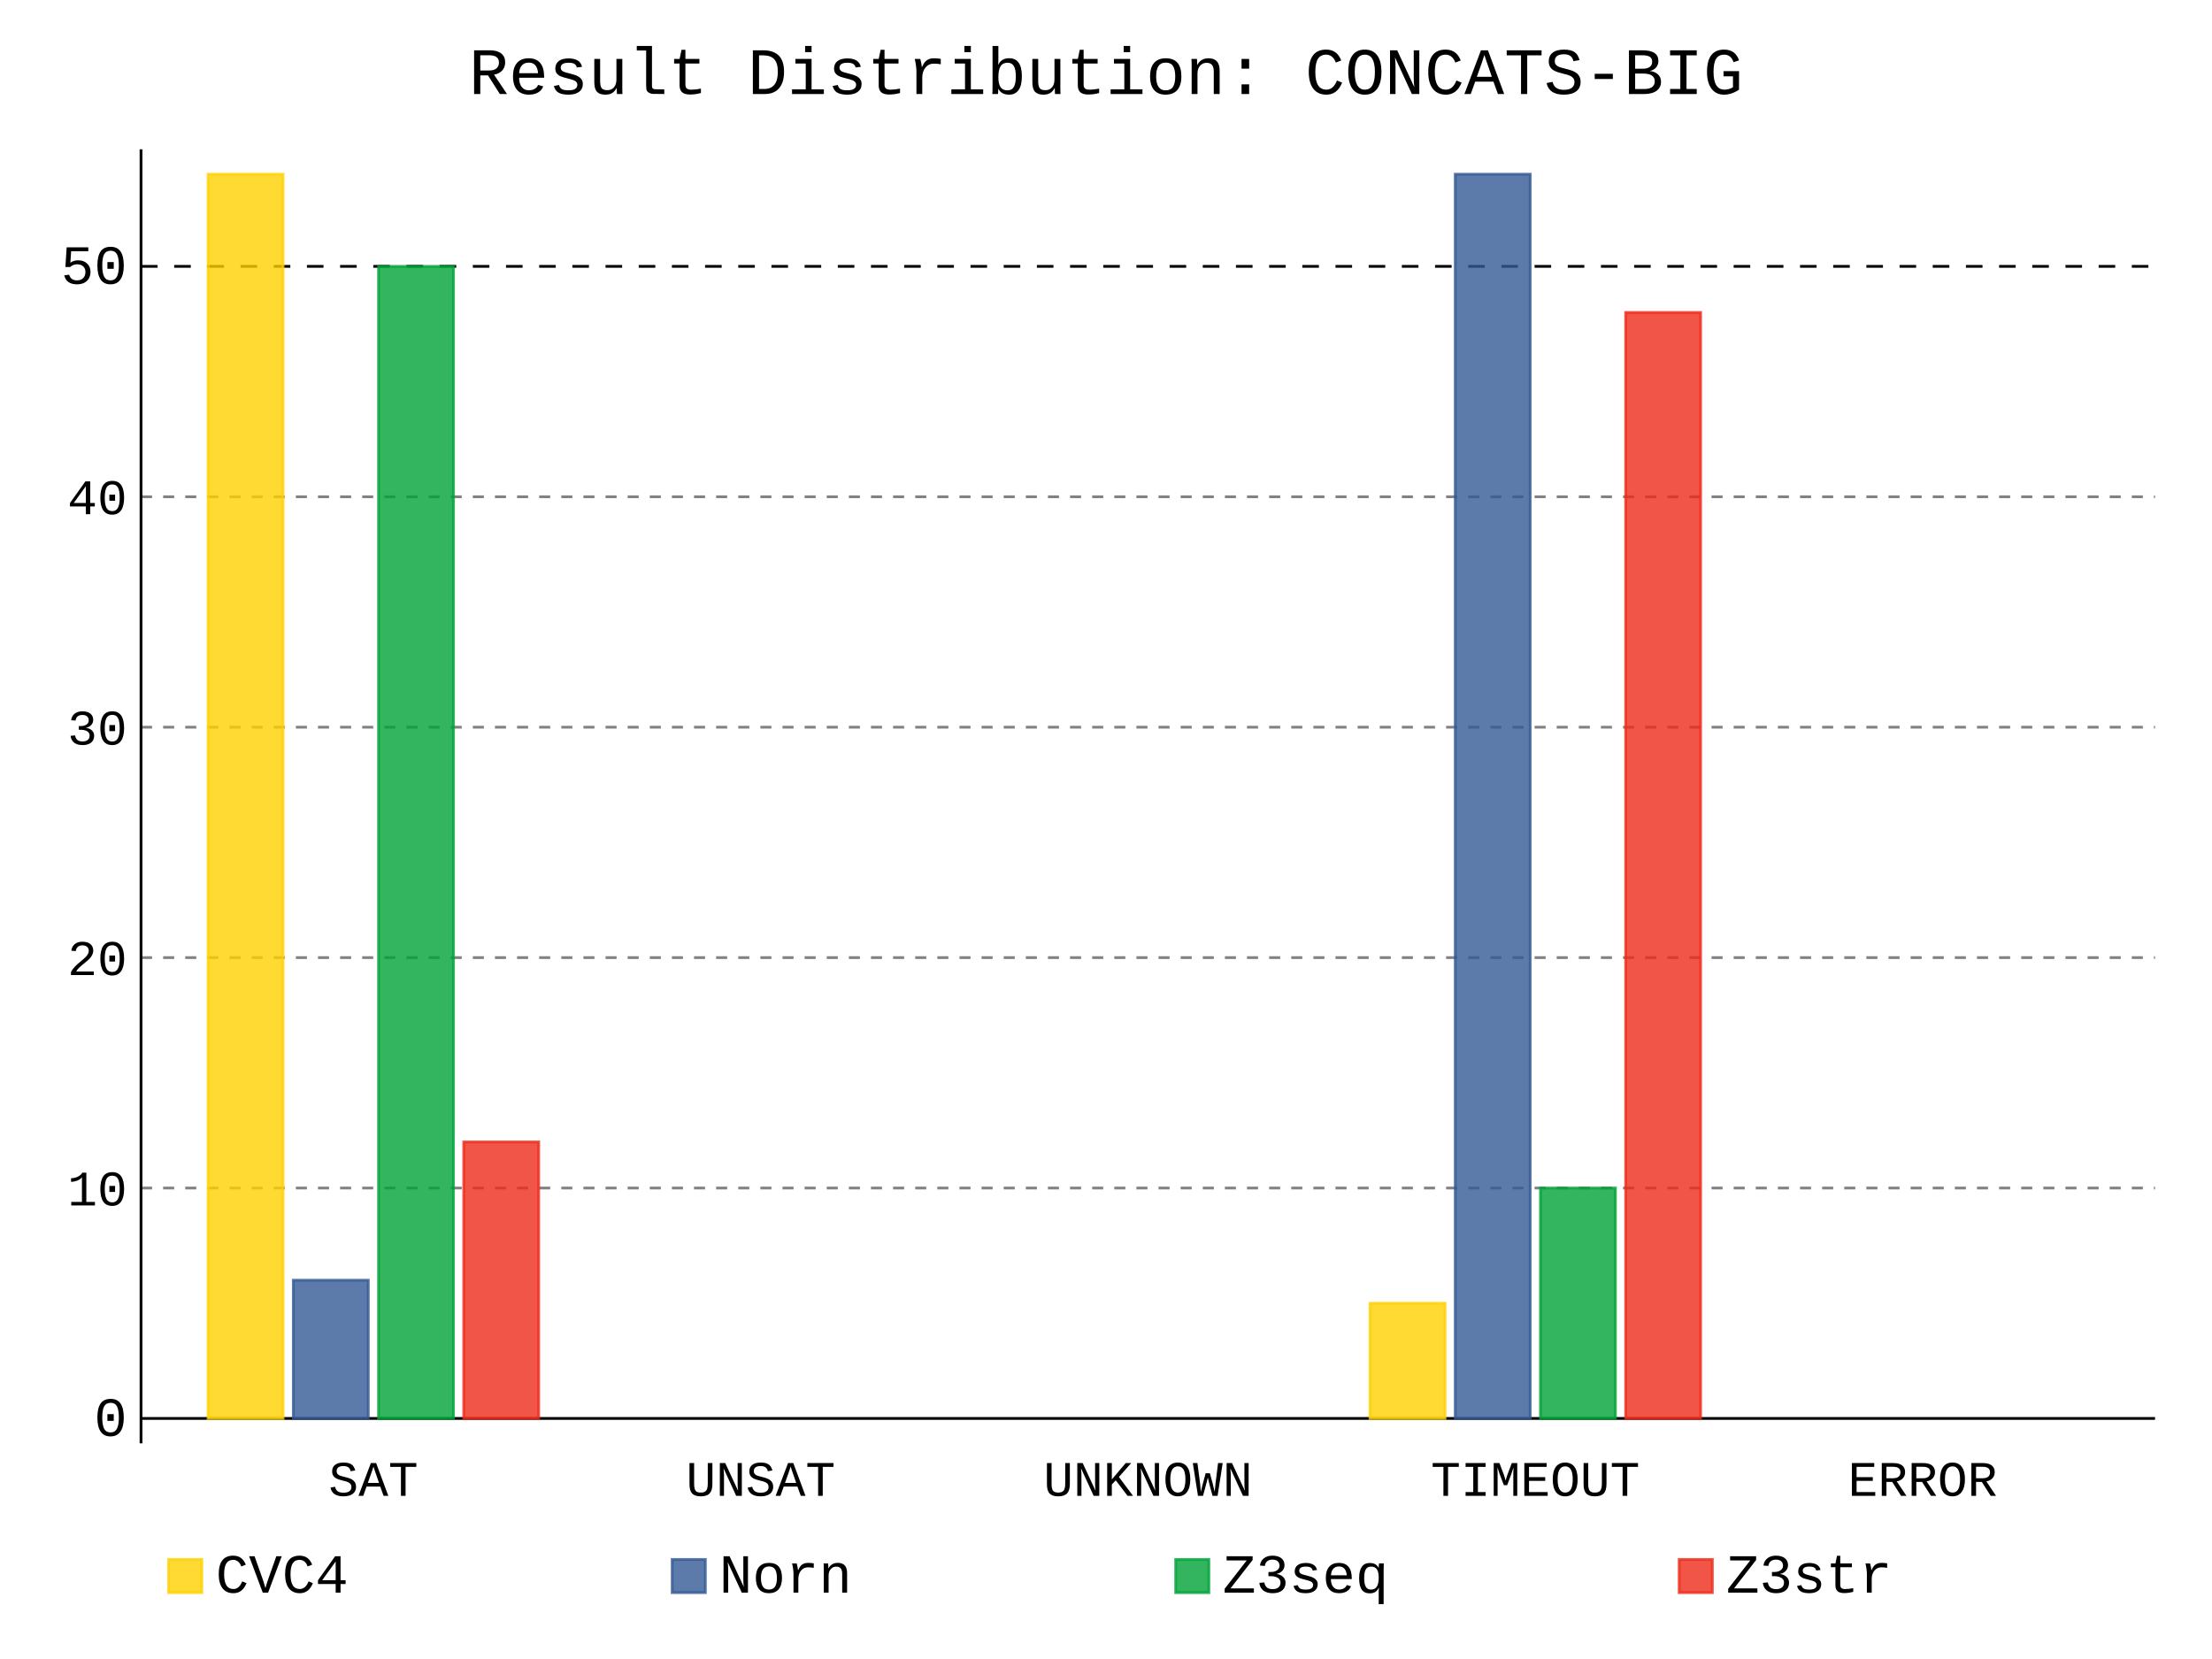
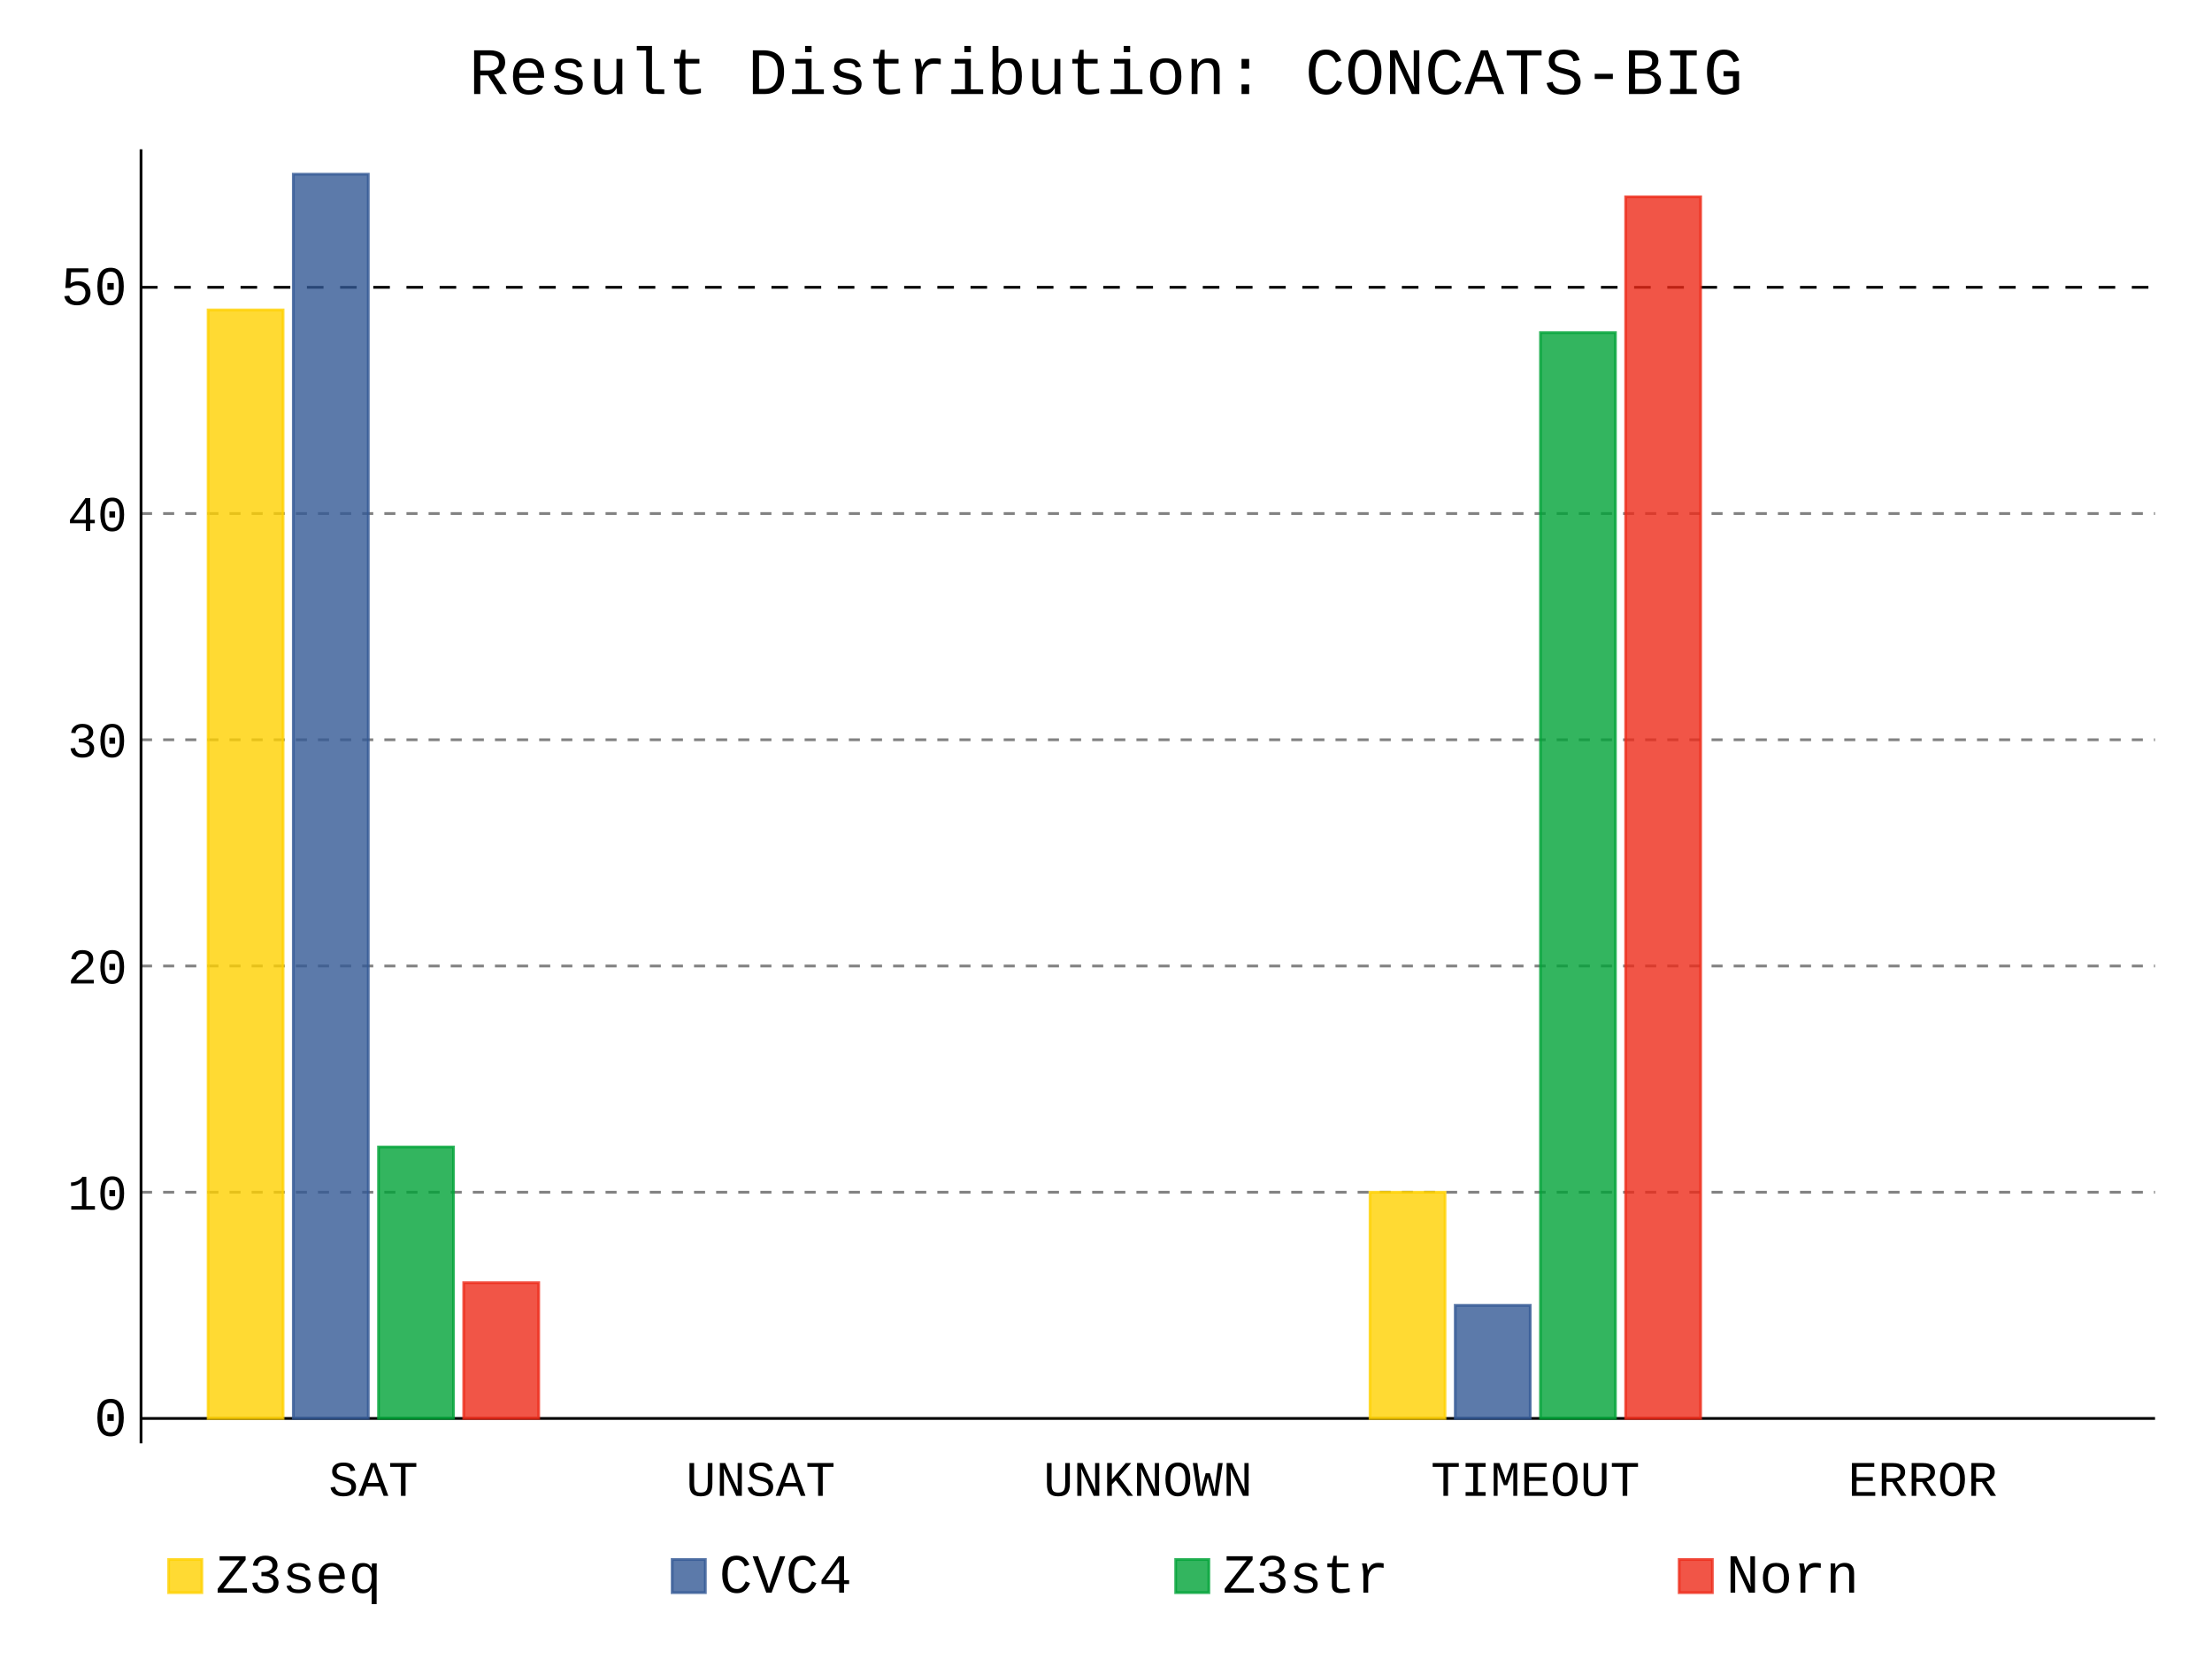
- <svg xmlns="http://www.w3.org/2000/svg" id="chart-12f59efa-0dc2-4ca8-9bf0-c1b0cb003728" class="pygal-chart" viewBox="0 0 800 600">
+ <svg xmlns="http://www.w3.org/2000/svg" id="chart-1cc7dfd0-a9ba-42cd-b177-5a0a6bb8983a" class="pygal-chart" viewBox="0 0 800 600">
  <defs>
-     <style type="text/css">#chart-12f59efa-0dc2-4ca8-9bf0-c1b0cb003728{-webkit-user-select:none;-webkit-font-smoothing:antialiased;font-family:Consolas,"Liberation Mono",Menlo,Courier,monospace}#chart-12f59efa-0dc2-4ca8-9bf0-c1b0cb003728 .title{font-family:Consolas,"Liberation Mono",Menlo,Courier,monospace;font-size:24px}#chart-12f59efa-0dc2-4ca8-9bf0-c1b0cb003728 .legends .legend text{font-family:Consolas,"Liberation Mono",Menlo,Courier,monospace;font-size:20px}#chart-12f59efa-0dc2-4ca8-9bf0-c1b0cb003728 .axis text{font-family:Consolas,"Liberation Mono",Menlo,Courier,monospace;font-size:18px}#chart-12f59efa-0dc2-4ca8-9bf0-c1b0cb003728 .axis text.major{font-family:Consolas,"Liberation Mono",Menlo,Courier,monospace;font-size:20px}#chart-12f59efa-0dc2-4ca8-9bf0-c1b0cb003728 .text-overlay text.value{font-family:Consolas,"Liberation Mono",Menlo,Courier,monospace;font-size:22px}#chart-12f59efa-0dc2-4ca8-9bf0-c1b0cb003728 .text-overlay text.label{font-family:Consolas,"Liberation Mono",Menlo,Courier,monospace;font-size:20px}#chart-12f59efa-0dc2-4ca8-9bf0-c1b0cb003728 .tooltip{font-family:Consolas,"Liberation Mono",Menlo,Courier,monospace;font-size:20px}#chart-12f59efa-0dc2-4ca8-9bf0-c1b0cb003728 text.no_data{font-family:Consolas,"Liberation Mono",Menlo,Courier,monospace;font-size:64px}
- #chart-12f59efa-0dc2-4ca8-9bf0-c1b0cb003728{background-color:#FFFFFF}#chart-12f59efa-0dc2-4ca8-9bf0-c1b0cb003728 path,#chart-12f59efa-0dc2-4ca8-9bf0-c1b0cb003728 line,#chart-12f59efa-0dc2-4ca8-9bf0-c1b0cb003728 rect,#chart-12f59efa-0dc2-4ca8-9bf0-c1b0cb003728 circle{-webkit-transition:100ms;-moz-transition:100ms;transition:100ms}#chart-12f59efa-0dc2-4ca8-9bf0-c1b0cb003728 .graph &gt; .background{fill:#FFFFFF}#chart-12f59efa-0dc2-4ca8-9bf0-c1b0cb003728 .plot &gt; .background{fill:#FFFFFF}#chart-12f59efa-0dc2-4ca8-9bf0-c1b0cb003728 .graph{fill:#000000}#chart-12f59efa-0dc2-4ca8-9bf0-c1b0cb003728 text.no_data{fill:#000000}#chart-12f59efa-0dc2-4ca8-9bf0-c1b0cb003728 .title{fill:#000000}#chart-12f59efa-0dc2-4ca8-9bf0-c1b0cb003728 .legends .legend text{fill:#000000}#chart-12f59efa-0dc2-4ca8-9bf0-c1b0cb003728 .legends .legend:hover text{fill:#000000}#chart-12f59efa-0dc2-4ca8-9bf0-c1b0cb003728 .axis .line{stroke:#000000}#chart-12f59efa-0dc2-4ca8-9bf0-c1b0cb003728 .axis .guide.line{stroke:#828282}#chart-12f59efa-0dc2-4ca8-9bf0-c1b0cb003728 .axis .major.line{stroke:#000000}#chart-12f59efa-0dc2-4ca8-9bf0-c1b0cb003728 .axis text.major{fill:#000000}#chart-12f59efa-0dc2-4ca8-9bf0-c1b0cb003728 .axis.y .guides:hover .guide.line,#chart-12f59efa-0dc2-4ca8-9bf0-c1b0cb003728 .line-graph .axis.x .guides:hover .guide.line,#chart-12f59efa-0dc2-4ca8-9bf0-c1b0cb003728 .stackedline-graph .axis.x .guides:hover .guide.line,#chart-12f59efa-0dc2-4ca8-9bf0-c1b0cb003728 .xy-graph .axis.x .guides:hover .guide.line{stroke:#000000}#chart-12f59efa-0dc2-4ca8-9bf0-c1b0cb003728 .axis .guides:hover text{fill:#000000}#chart-12f59efa-0dc2-4ca8-9bf0-c1b0cb003728 .reactive{fill-opacity:.8;stroke-opacity:.8}#chart-12f59efa-0dc2-4ca8-9bf0-c1b0cb003728 .ci{stroke:#000000}#chart-12f59efa-0dc2-4ca8-9bf0-c1b0cb003728 .reactive.active,#chart-12f59efa-0dc2-4ca8-9bf0-c1b0cb003728 .active .reactive{fill-opacity:.9;stroke-opacity:.9;stroke-width:4}#chart-12f59efa-0dc2-4ca8-9bf0-c1b0cb003728 .ci .reactive.active{stroke-width:1.5}#chart-12f59efa-0dc2-4ca8-9bf0-c1b0cb003728 .series text{fill:#000000}#chart-12f59efa-0dc2-4ca8-9bf0-c1b0cb003728 .tooltip rect{fill:#FFFFFF;stroke:#000000;-webkit-transition:opacity 100ms;-moz-transition:opacity 100ms;transition:opacity 100ms}#chart-12f59efa-0dc2-4ca8-9bf0-c1b0cb003728 .tooltip .label{fill:#000000}#chart-12f59efa-0dc2-4ca8-9bf0-c1b0cb003728 .tooltip .label{fill:#000000}#chart-12f59efa-0dc2-4ca8-9bf0-c1b0cb003728 .tooltip .legend{font-size:.8em;fill:#828282}#chart-12f59efa-0dc2-4ca8-9bf0-c1b0cb003728 .tooltip .x_label{font-size:.6em;fill:#000000}#chart-12f59efa-0dc2-4ca8-9bf0-c1b0cb003728 .tooltip .xlink{font-size:.5em;text-decoration:underline}#chart-12f59efa-0dc2-4ca8-9bf0-c1b0cb003728 .tooltip .value{font-size:1.5em}#chart-12f59efa-0dc2-4ca8-9bf0-c1b0cb003728 .bound{font-size:.5em}#chart-12f59efa-0dc2-4ca8-9bf0-c1b0cb003728 .max-value{font-size:.75em;fill:#828282}#chart-12f59efa-0dc2-4ca8-9bf0-c1b0cb003728 .map-element{fill:#FFFFFF;stroke:#828282 !important}#chart-12f59efa-0dc2-4ca8-9bf0-c1b0cb003728 .map-element .reactive{fill-opacity:inherit;stroke-opacity:inherit}#chart-12f59efa-0dc2-4ca8-9bf0-c1b0cb003728 .color-0,#chart-12f59efa-0dc2-4ca8-9bf0-c1b0cb003728 .color-0 a:visited{stroke:#FFD000;fill:#FFD000}#chart-12f59efa-0dc2-4ca8-9bf0-c1b0cb003728 .color-1,#chart-12f59efa-0dc2-4ca8-9bf0-c1b0cb003728 .color-1 a:visited{stroke:#345995;fill:#345995}#chart-12f59efa-0dc2-4ca8-9bf0-c1b0cb003728 .color-2,#chart-12f59efa-0dc2-4ca8-9bf0-c1b0cb003728 .color-2 a:visited{stroke:#01A337;fill:#01A337}#chart-12f59efa-0dc2-4ca8-9bf0-c1b0cb003728 .color-3,#chart-12f59efa-0dc2-4ca8-9bf0-c1b0cb003728 .color-3 a:visited{stroke:#ED2B1A;fill:#ED2B1A}#chart-12f59efa-0dc2-4ca8-9bf0-c1b0cb003728 .text-overlay .color-0 text{fill:black}#chart-12f59efa-0dc2-4ca8-9bf0-c1b0cb003728 .text-overlay .color-1 text{fill:black}#chart-12f59efa-0dc2-4ca8-9bf0-c1b0cb003728 .text-overlay .color-2 text{fill:black}#chart-12f59efa-0dc2-4ca8-9bf0-c1b0cb003728 .text-overlay .color-3 text{fill:black}
- #chart-12f59efa-0dc2-4ca8-9bf0-c1b0cb003728 text.no_data{text-anchor:middle}#chart-12f59efa-0dc2-4ca8-9bf0-c1b0cb003728 .guide.line{fill:none}#chart-12f59efa-0dc2-4ca8-9bf0-c1b0cb003728 .centered{text-anchor:middle}#chart-12f59efa-0dc2-4ca8-9bf0-c1b0cb003728 .title{text-anchor:middle}#chart-12f59efa-0dc2-4ca8-9bf0-c1b0cb003728 .legends .legend text{fill-opacity:1}#chart-12f59efa-0dc2-4ca8-9bf0-c1b0cb003728 .axis.x text{text-anchor:middle}#chart-12f59efa-0dc2-4ca8-9bf0-c1b0cb003728 .axis.x:not(.web) text[transform]{text-anchor:start}#chart-12f59efa-0dc2-4ca8-9bf0-c1b0cb003728 .axis.x:not(.web) text[transform].backwards{text-anchor:end}#chart-12f59efa-0dc2-4ca8-9bf0-c1b0cb003728 .axis.y text{text-anchor:end}#chart-12f59efa-0dc2-4ca8-9bf0-c1b0cb003728 .axis.y text[transform].backwards{text-anchor:start}#chart-12f59efa-0dc2-4ca8-9bf0-c1b0cb003728 .axis.y2 text{text-anchor:start}#chart-12f59efa-0dc2-4ca8-9bf0-c1b0cb003728 .axis.y2 text[transform].backwards{text-anchor:end}#chart-12f59efa-0dc2-4ca8-9bf0-c1b0cb003728 .axis .guide.line{stroke-dasharray:4,4}#chart-12f59efa-0dc2-4ca8-9bf0-c1b0cb003728 .axis .major.guide.line{stroke-dasharray:6,6}#chart-12f59efa-0dc2-4ca8-9bf0-c1b0cb003728 .horizontal .axis.y .guide.line,#chart-12f59efa-0dc2-4ca8-9bf0-c1b0cb003728 .horizontal .axis.y2 .guide.line,#chart-12f59efa-0dc2-4ca8-9bf0-c1b0cb003728 .vertical .axis.x .guide.line{opacity:0}#chart-12f59efa-0dc2-4ca8-9bf0-c1b0cb003728 .horizontal .axis.always_show .guide.line,#chart-12f59efa-0dc2-4ca8-9bf0-c1b0cb003728 .vertical .axis.always_show .guide.line{opacity:1 !important}#chart-12f59efa-0dc2-4ca8-9bf0-c1b0cb003728 .axis.y .guides:hover .guide.line,#chart-12f59efa-0dc2-4ca8-9bf0-c1b0cb003728 .axis.y2 .guides:hover .guide.line,#chart-12f59efa-0dc2-4ca8-9bf0-c1b0cb003728 .axis.x .guides:hover .guide.line{opacity:1}#chart-12f59efa-0dc2-4ca8-9bf0-c1b0cb003728 .axis .guides:hover text{opacity:1}#chart-12f59efa-0dc2-4ca8-9bf0-c1b0cb003728 .nofill{fill:none}#chart-12f59efa-0dc2-4ca8-9bf0-c1b0cb003728 .subtle-fill{fill-opacity:.2}#chart-12f59efa-0dc2-4ca8-9bf0-c1b0cb003728 .dot{stroke-width:1px;fill-opacity:1}#chart-12f59efa-0dc2-4ca8-9bf0-c1b0cb003728 .dot.active{stroke-width:5px}#chart-12f59efa-0dc2-4ca8-9bf0-c1b0cb003728 .dot.negative{fill:transparent}#chart-12f59efa-0dc2-4ca8-9bf0-c1b0cb003728 text,#chart-12f59efa-0dc2-4ca8-9bf0-c1b0cb003728 tspan{stroke:none !important}#chart-12f59efa-0dc2-4ca8-9bf0-c1b0cb003728 .series text.active{opacity:1}#chart-12f59efa-0dc2-4ca8-9bf0-c1b0cb003728 .tooltip rect{fill-opacity:.95;stroke-width:.5}#chart-12f59efa-0dc2-4ca8-9bf0-c1b0cb003728 .tooltip text{fill-opacity:1}#chart-12f59efa-0dc2-4ca8-9bf0-c1b0cb003728 .showable{visibility:hidden}#chart-12f59efa-0dc2-4ca8-9bf0-c1b0cb003728 .showable.shown{visibility:visible}#chart-12f59efa-0dc2-4ca8-9bf0-c1b0cb003728 .gauge-background{fill:rgba(229,229,229,1);stroke:none}#chart-12f59efa-0dc2-4ca8-9bf0-c1b0cb003728 .bg-lines{stroke:#FFFFFF;stroke-width:2px}</style>
+     <style type="text/css">#chart-1cc7dfd0-a9ba-42cd-b177-5a0a6bb8983a{-webkit-user-select:none;-webkit-font-smoothing:antialiased;font-family:Consolas,"Liberation Mono",Menlo,Courier,monospace}#chart-1cc7dfd0-a9ba-42cd-b177-5a0a6bb8983a .title{font-family:Consolas,"Liberation Mono",Menlo,Courier,monospace;font-size:24px}#chart-1cc7dfd0-a9ba-42cd-b177-5a0a6bb8983a .legends .legend text{font-family:Consolas,"Liberation Mono",Menlo,Courier,monospace;font-size:20px}#chart-1cc7dfd0-a9ba-42cd-b177-5a0a6bb8983a .axis text{font-family:Consolas,"Liberation Mono",Menlo,Courier,monospace;font-size:18px}#chart-1cc7dfd0-a9ba-42cd-b177-5a0a6bb8983a .axis text.major{font-family:Consolas,"Liberation Mono",Menlo,Courier,monospace;font-size:20px}#chart-1cc7dfd0-a9ba-42cd-b177-5a0a6bb8983a .text-overlay text.value{font-family:Consolas,"Liberation Mono",Menlo,Courier,monospace;font-size:22px}#chart-1cc7dfd0-a9ba-42cd-b177-5a0a6bb8983a .text-overlay text.label{font-family:Consolas,"Liberation Mono",Menlo,Courier,monospace;font-size:20px}#chart-1cc7dfd0-a9ba-42cd-b177-5a0a6bb8983a .tooltip{font-family:Consolas,"Liberation Mono",Menlo,Courier,monospace;font-size:20px}#chart-1cc7dfd0-a9ba-42cd-b177-5a0a6bb8983a text.no_data{font-family:Consolas,"Liberation Mono",Menlo,Courier,monospace;font-size:64px}
+ #chart-1cc7dfd0-a9ba-42cd-b177-5a0a6bb8983a{background-color:#FFFFFF}#chart-1cc7dfd0-a9ba-42cd-b177-5a0a6bb8983a path,#chart-1cc7dfd0-a9ba-42cd-b177-5a0a6bb8983a line,#chart-1cc7dfd0-a9ba-42cd-b177-5a0a6bb8983a rect,#chart-1cc7dfd0-a9ba-42cd-b177-5a0a6bb8983a circle{-webkit-transition:100ms;-moz-transition:100ms;transition:100ms}#chart-1cc7dfd0-a9ba-42cd-b177-5a0a6bb8983a .graph &gt; .background{fill:#FFFFFF}#chart-1cc7dfd0-a9ba-42cd-b177-5a0a6bb8983a .plot &gt; .background{fill:#FFFFFF}#chart-1cc7dfd0-a9ba-42cd-b177-5a0a6bb8983a .graph{fill:#000000}#chart-1cc7dfd0-a9ba-42cd-b177-5a0a6bb8983a text.no_data{fill:#000000}#chart-1cc7dfd0-a9ba-42cd-b177-5a0a6bb8983a .title{fill:#000000}#chart-1cc7dfd0-a9ba-42cd-b177-5a0a6bb8983a .legends .legend text{fill:#000000}#chart-1cc7dfd0-a9ba-42cd-b177-5a0a6bb8983a .legends .legend:hover text{fill:#000000}#chart-1cc7dfd0-a9ba-42cd-b177-5a0a6bb8983a .axis .line{stroke:#000000}#chart-1cc7dfd0-a9ba-42cd-b177-5a0a6bb8983a .axis .guide.line{stroke:#828282}#chart-1cc7dfd0-a9ba-42cd-b177-5a0a6bb8983a .axis .major.line{stroke:#000000}#chart-1cc7dfd0-a9ba-42cd-b177-5a0a6bb8983a .axis text.major{fill:#000000}#chart-1cc7dfd0-a9ba-42cd-b177-5a0a6bb8983a .axis.y .guides:hover .guide.line,#chart-1cc7dfd0-a9ba-42cd-b177-5a0a6bb8983a .line-graph .axis.x .guides:hover .guide.line,#chart-1cc7dfd0-a9ba-42cd-b177-5a0a6bb8983a .stackedline-graph .axis.x .guides:hover .guide.line,#chart-1cc7dfd0-a9ba-42cd-b177-5a0a6bb8983a .xy-graph .axis.x .guides:hover .guide.line{stroke:#000000}#chart-1cc7dfd0-a9ba-42cd-b177-5a0a6bb8983a .axis .guides:hover text{fill:#000000}#chart-1cc7dfd0-a9ba-42cd-b177-5a0a6bb8983a .reactive{fill-opacity:.8;stroke-opacity:.8}#chart-1cc7dfd0-a9ba-42cd-b177-5a0a6bb8983a .ci{stroke:#000000}#chart-1cc7dfd0-a9ba-42cd-b177-5a0a6bb8983a .reactive.active,#chart-1cc7dfd0-a9ba-42cd-b177-5a0a6bb8983a .active .reactive{fill-opacity:.9;stroke-opacity:.9;stroke-width:4}#chart-1cc7dfd0-a9ba-42cd-b177-5a0a6bb8983a .ci .reactive.active{stroke-width:1.5}#chart-1cc7dfd0-a9ba-42cd-b177-5a0a6bb8983a .series text{fill:#000000}#chart-1cc7dfd0-a9ba-42cd-b177-5a0a6bb8983a .tooltip rect{fill:#FFFFFF;stroke:#000000;-webkit-transition:opacity 100ms;-moz-transition:opacity 100ms;transition:opacity 100ms}#chart-1cc7dfd0-a9ba-42cd-b177-5a0a6bb8983a .tooltip .label{fill:#000000}#chart-1cc7dfd0-a9ba-42cd-b177-5a0a6bb8983a .tooltip .label{fill:#000000}#chart-1cc7dfd0-a9ba-42cd-b177-5a0a6bb8983a .tooltip .legend{font-size:.8em;fill:#828282}#chart-1cc7dfd0-a9ba-42cd-b177-5a0a6bb8983a .tooltip .x_label{font-size:.6em;fill:#000000}#chart-1cc7dfd0-a9ba-42cd-b177-5a0a6bb8983a .tooltip .xlink{font-size:.5em;text-decoration:underline}#chart-1cc7dfd0-a9ba-42cd-b177-5a0a6bb8983a .tooltip .value{font-size:1.5em}#chart-1cc7dfd0-a9ba-42cd-b177-5a0a6bb8983a .bound{font-size:.5em}#chart-1cc7dfd0-a9ba-42cd-b177-5a0a6bb8983a .max-value{font-size:.75em;fill:#828282}#chart-1cc7dfd0-a9ba-42cd-b177-5a0a6bb8983a .map-element{fill:#FFFFFF;stroke:#828282 !important}#chart-1cc7dfd0-a9ba-42cd-b177-5a0a6bb8983a .map-element .reactive{fill-opacity:inherit;stroke-opacity:inherit}#chart-1cc7dfd0-a9ba-42cd-b177-5a0a6bb8983a .color-0,#chart-1cc7dfd0-a9ba-42cd-b177-5a0a6bb8983a .color-0 a:visited{stroke:#FFD000;fill:#FFD000}#chart-1cc7dfd0-a9ba-42cd-b177-5a0a6bb8983a .color-1,#chart-1cc7dfd0-a9ba-42cd-b177-5a0a6bb8983a .color-1 a:visited{stroke:#345995;fill:#345995}#chart-1cc7dfd0-a9ba-42cd-b177-5a0a6bb8983a .color-2,#chart-1cc7dfd0-a9ba-42cd-b177-5a0a6bb8983a .color-2 a:visited{stroke:#01A337;fill:#01A337}#chart-1cc7dfd0-a9ba-42cd-b177-5a0a6bb8983a .color-3,#chart-1cc7dfd0-a9ba-42cd-b177-5a0a6bb8983a .color-3 a:visited{stroke:#ED2B1A;fill:#ED2B1A}#chart-1cc7dfd0-a9ba-42cd-b177-5a0a6bb8983a .text-overlay .color-0 text{fill:black}#chart-1cc7dfd0-a9ba-42cd-b177-5a0a6bb8983a .text-overlay .color-1 text{fill:black}#chart-1cc7dfd0-a9ba-42cd-b177-5a0a6bb8983a .text-overlay .color-2 text{fill:black}#chart-1cc7dfd0-a9ba-42cd-b177-5a0a6bb8983a .text-overlay .color-3 text{fill:black}
+ #chart-1cc7dfd0-a9ba-42cd-b177-5a0a6bb8983a text.no_data{text-anchor:middle}#chart-1cc7dfd0-a9ba-42cd-b177-5a0a6bb8983a .guide.line{fill:none}#chart-1cc7dfd0-a9ba-42cd-b177-5a0a6bb8983a .centered{text-anchor:middle}#chart-1cc7dfd0-a9ba-42cd-b177-5a0a6bb8983a .title{text-anchor:middle}#chart-1cc7dfd0-a9ba-42cd-b177-5a0a6bb8983a .legends .legend text{fill-opacity:1}#chart-1cc7dfd0-a9ba-42cd-b177-5a0a6bb8983a .axis.x text{text-anchor:middle}#chart-1cc7dfd0-a9ba-42cd-b177-5a0a6bb8983a .axis.x:not(.web) text[transform]{text-anchor:start}#chart-1cc7dfd0-a9ba-42cd-b177-5a0a6bb8983a .axis.x:not(.web) text[transform].backwards{text-anchor:end}#chart-1cc7dfd0-a9ba-42cd-b177-5a0a6bb8983a .axis.y text{text-anchor:end}#chart-1cc7dfd0-a9ba-42cd-b177-5a0a6bb8983a .axis.y text[transform].backwards{text-anchor:start}#chart-1cc7dfd0-a9ba-42cd-b177-5a0a6bb8983a .axis.y2 text{text-anchor:start}#chart-1cc7dfd0-a9ba-42cd-b177-5a0a6bb8983a .axis.y2 text[transform].backwards{text-anchor:end}#chart-1cc7dfd0-a9ba-42cd-b177-5a0a6bb8983a .axis .guide.line{stroke-dasharray:4,4}#chart-1cc7dfd0-a9ba-42cd-b177-5a0a6bb8983a .axis .major.guide.line{stroke-dasharray:6,6}#chart-1cc7dfd0-a9ba-42cd-b177-5a0a6bb8983a .horizontal .axis.y .guide.line,#chart-1cc7dfd0-a9ba-42cd-b177-5a0a6bb8983a .horizontal .axis.y2 .guide.line,#chart-1cc7dfd0-a9ba-42cd-b177-5a0a6bb8983a .vertical .axis.x .guide.line{opacity:0}#chart-1cc7dfd0-a9ba-42cd-b177-5a0a6bb8983a .horizontal .axis.always_show .guide.line,#chart-1cc7dfd0-a9ba-42cd-b177-5a0a6bb8983a .vertical .axis.always_show .guide.line{opacity:1 !important}#chart-1cc7dfd0-a9ba-42cd-b177-5a0a6bb8983a .axis.y .guides:hover .guide.line,#chart-1cc7dfd0-a9ba-42cd-b177-5a0a6bb8983a .axis.y2 .guides:hover .guide.line,#chart-1cc7dfd0-a9ba-42cd-b177-5a0a6bb8983a .axis.x .guides:hover .guide.line{opacity:1}#chart-1cc7dfd0-a9ba-42cd-b177-5a0a6bb8983a .axis .guides:hover text{opacity:1}#chart-1cc7dfd0-a9ba-42cd-b177-5a0a6bb8983a .nofill{fill:none}#chart-1cc7dfd0-a9ba-42cd-b177-5a0a6bb8983a .subtle-fill{fill-opacity:.2}#chart-1cc7dfd0-a9ba-42cd-b177-5a0a6bb8983a .dot{stroke-width:1px;fill-opacity:1}#chart-1cc7dfd0-a9ba-42cd-b177-5a0a6bb8983a .dot.active{stroke-width:5px}#chart-1cc7dfd0-a9ba-42cd-b177-5a0a6bb8983a .dot.negative{fill:transparent}#chart-1cc7dfd0-a9ba-42cd-b177-5a0a6bb8983a text,#chart-1cc7dfd0-a9ba-42cd-b177-5a0a6bb8983a tspan{stroke:none !important}#chart-1cc7dfd0-a9ba-42cd-b177-5a0a6bb8983a .series text.active{opacity:1}#chart-1cc7dfd0-a9ba-42cd-b177-5a0a6bb8983a .tooltip rect{fill-opacity:.95;stroke-width:.5}#chart-1cc7dfd0-a9ba-42cd-b177-5a0a6bb8983a .tooltip text{fill-opacity:1}#chart-1cc7dfd0-a9ba-42cd-b177-5a0a6bb8983a .showable{visibility:hidden}#chart-1cc7dfd0-a9ba-42cd-b177-5a0a6bb8983a .showable.shown{visibility:visible}#chart-1cc7dfd0-a9ba-42cd-b177-5a0a6bb8983a .gauge-background{fill:rgba(229,229,229,1);stroke:none}#chart-1cc7dfd0-a9ba-42cd-b177-5a0a6bb8983a .bg-lines{stroke:#FFFFFF;stroke-width:2px}</style>
  </defs>
  <g class="graph bar-graph vertical">
    <rect class="background" height="600" width="800" x="0" y="0" />
    <g class="plot" transform="translate(51, 54)">
      <rect class="background" height="468.0" width="728.4" x="0" y="0" />
      <g class="axis y always_show">
        <g class="guides">
          <path class="axis major line" d="M0 459 h728.4" />
          <text class="major" x="-5" y="465.3">0</text>
        </g>
        <g class="guides">
-           <path class="guide line" d="M0 375.667 h728.4" />
-           <text class="" x="-5" y="381.967">10</text>
+           <path class="guide line" d="M0 377.182 h728.4" />
+           <text class="" x="-5" y="383.482">10</text>
        </g>
        <g class="guides">
-           <path class="guide line" d="M0 292.333 h728.4" />
-           <text class="" x="-5" y="298.633">20</text>
+           <path class="guide line" d="M0 295.364 h728.4" />
+           <text class="" x="-5" y="301.664">20</text>
        </g>
        <g class="guides">
-           <path class="guide line" d="M0 209 h728.4" />
-           <text class="" x="-5" y="215.3">30</text>
+           <path class="guide line" d="M0 213.545 h728.4" />
+           <text class="" x="-5" y="219.845">30</text>
        </g>
        <g class="guides">
-           <path class="guide line" d="M0 125.667 h728.4" />
-           <text class="" x="-5" y="131.967">40</text>
+           <path class="guide line" d="M0 131.727 h728.4" />
+           <text class="" x="-5" y="138.027">40</text>
        </g>
        <g class="guides">
-           <path class="major guide line" d="M0 42.333 h728.4" />
-           <text class="major" x="-5" y="48.633">50</text>
+           <path class="major guide line" d="M0 49.909 h728.4" />
+           <text class="major" x="-5" y="56.209">50</text>
        </g>
      </g>
      <g class="axis x">
        <path class="line" d="M0 0 v468" />
        <g class="guides">
          <path class="guide line" d="M84.046 0 v468" />
          <text class="" x="84.046" y="487.0">SAT</text>
        </g>
        <g class="guides">
          <path class="guide line" d="M224.123 0 v468" />
          <text class="" x="224.123" y="487.0">UNSAT</text>
        </g>
        <g class="guides">
          <path class="guide line" d="M364.2 0 v468" />
          <text class="" x="364.2" y="487.0">UNKNOWN</text>
        </g>
        <g class="guides">
          <path class="guide line" d="M504.277 0 v468" />
          <text class="" x="504.277" y="487.0">TIMEOUT</text>
        </g>
        <g class="guides">
          <path class="guide line" d="M644.354 0 v468" />
          <text class="" x="644.354" y="487.0">ERROR</text>
        </g>
      </g>
      <g class="series serie-0 color-0">
        <g class="bars">
          <g class="bar">
-             <rect class="rect reactive tooltip-trigger" height="450.0" rx="0" ry="0" width="27.119" x="24.261" y="9.0" />
+             <rect class="rect reactive tooltip-trigger" height="400.909" rx="0" ry="0" width="27.119" x="24.261" y="58.091" />
          </g>
          <g class="bar">
            <rect class="rect reactive tooltip-trigger" height="0.0" rx="0" ry="0" width="27.119" x="164.338" y="459.0" />
          </g>
          <g class="bar">
            <rect class="rect reactive tooltip-trigger" height="0.0" rx="0" ry="0" width="27.119" x="304.415" y="459.0" />
          </g>
          <g class="bar">
-             <rect class="rect reactive tooltip-trigger" height="41.667" rx="0" ry="0" width="27.119" x="444.492" y="417.333" />
+             <rect class="rect reactive tooltip-trigger" height="81.818" rx="0" ry="0" width="27.119" x="444.492" y="377.182" />
          </g>
          <g class="bar">
            <rect class="rect reactive tooltip-trigger" height="0.0" rx="0" ry="0" width="27.119" x="584.569" y="459.0" />
          </g>
        </g>
      </g>
      <g class="series serie-1 color-1">
        <g class="bars">
          <g class="bar">
-             <rect class="rect reactive tooltip-trigger" height="50.0" rx="0" ry="0" width="27.119" x="55.078" y="409.0" />
+             <rect class="rect reactive tooltip-trigger" height="450" rx="0" ry="0" width="27.119" x="55.078" y="9" />
          </g>
          <g class="bar">
            <rect class="rect reactive tooltip-trigger" height="0.0" rx="0" ry="0" width="27.119" x="195.155" y="459.0" />
          </g>
          <g class="bar">
            <rect class="rect reactive tooltip-trigger" height="0.0" rx="0" ry="0" width="27.119" x="335.232" y="459.0" />
          </g>
          <g class="bar">
-             <rect class="rect reactive tooltip-trigger" height="450.0" rx="0" ry="0" width="27.119" x="475.309" y="9.0" />
+             <rect class="rect reactive tooltip-trigger" height="40.909" rx="0" ry="0" width="27.119" x="475.309" y="418.091" />
          </g>
          <g class="bar">
            <rect class="rect reactive tooltip-trigger" height="0.0" rx="0" ry="0" width="27.119" x="615.386" y="459.0" />
          </g>
        </g>
      </g>
      <g class="series serie-2 color-2">
        <g class="bars">
          <g class="bar">
-             <rect class="rect reactive tooltip-trigger" height="416.667" rx="0" ry="0" width="27.119" x="85.895" y="42.333" />
+             <rect class="rect reactive tooltip-trigger" height="98.182" rx="0" ry="0" width="27.119" x="85.895" y="360.818" />
          </g>
          <g class="bar">
            <rect class="rect reactive tooltip-trigger" height="0.0" rx="0" ry="0" width="27.119" x="225.972" y="459.0" />
          </g>
          <g class="bar">
            <rect class="rect reactive tooltip-trigger" height="0.0" rx="0" ry="0" width="27.119" x="366.049" y="459.0" />
          </g>
          <g class="bar">
-             <rect class="rect reactive tooltip-trigger" height="83.333" rx="0" ry="0" width="27.119" x="506.126" y="375.667" />
+             <rect class="rect reactive tooltip-trigger" height="392.727" rx="0" ry="0" width="27.119" x="506.126" y="66.273" />
          </g>
          <g class="bar">
            <rect class="rect reactive tooltip-trigger" height="0.0" rx="0" ry="0" width="27.119" x="646.203" y="459.0" />
          </g>
        </g>
      </g>
      <g class="series serie-3 color-3">
        <g class="bars">
          <g class="bar">
-             <rect class="rect reactive tooltip-trigger" height="100.0" rx="0" ry="0" width="27.119" x="116.712" y="359.0" />
+             <rect class="rect reactive tooltip-trigger" height="49.091" rx="0" ry="0" width="27.119" x="116.712" y="409.909" />
          </g>
          <g class="bar">
            <rect class="rect reactive tooltip-trigger" height="0.0" rx="0" ry="0" width="27.119" x="256.789" y="459.0" />
          </g>
          <g class="bar">
            <rect class="rect reactive tooltip-trigger" height="0.0" rx="0" ry="0" width="27.119" x="396.866" y="459.0" />
          </g>
          <g class="bar">
-             <rect class="rect reactive tooltip-trigger" height="400.0" rx="0" ry="0" width="27.119" x="536.943" y="59.0" />
+             <rect class="rect reactive tooltip-trigger" height="441.818" rx="0" ry="0" width="27.119" x="536.943" y="17.182" />
          </g>
          <g class="bar">
            <rect class="rect reactive tooltip-trigger" height="0.0" rx="0" ry="0" width="27.119" x="677.02" y="459.0" />
          </g>
        </g>
      </g>
    </g>
    <g class="titles">
      <text class="title plot_title" x="400.0" y="34">Result Distribution: CONCATS-BIG</text>
    </g>
    <g class="plot overlay" transform="translate(51, 54)">
      <g class="series serie-0 color-0" />
      <g class="series serie-1 color-1" />
      <g class="series serie-2 color-2" />
      <g class="series serie-3 color-3" />
    </g>
    <g class="plot text-overlay" transform="translate(51, 54)">
      <g class="series serie-0 color-0" />
      <g class="series serie-1 color-1" />
      <g class="series serie-2 color-2" />
      <g class="series serie-3 color-3" />
    </g>
    <g class="plot tooltip-overlay" transform="translate(51, 54)">
      <g class="tooltip" style="opacity: 0" transform="translate(0 0)">
        <rect class="tooltip-box" height="0" rx="10" ry="10" width="0" />
        <g class="text" />
      </g>
    </g>
    <g class="legends" transform="translate(61, 560)">
      <g class="legend reactive activate-serie" id="activate-serie-0">
        <rect class="color-0 reactive" height="12" width="12" x="0.0" y="4.0" />
-         <text x="17.0" y="16.0">CVC4</text>
+         <text x="17.0" y="16.0">Z3seq</text>
      </g>
      <g class="legend reactive activate-serie" id="activate-serie-1">
        <rect class="color-1 reactive" height="12" width="12" x="182.1" y="4.0" />
-         <text x="199.1" y="16.0">Norn</text>
+         <text x="199.1" y="16.0">CVC4</text>
      </g>
      <g class="legend reactive activate-serie" id="activate-serie-2">
        <rect class="color-2 reactive" height="12" width="12" x="364.2" y="4.0" />
-         <text x="381.2" y="16.0">Z3seq</text>
+         <text x="381.2" y="16.0">Z3str</text>
      </g>
      <g class="legend reactive activate-serie" id="activate-serie-3">
        <rect class="color-3 reactive" height="12" width="12" x="546.3" y="4.0" />
-         <text x="563.3" y="16.0">Z3str</text>
+         <text x="563.3" y="16.0">Norn</text>
      </g>
    </g>
  </g>
</svg>
